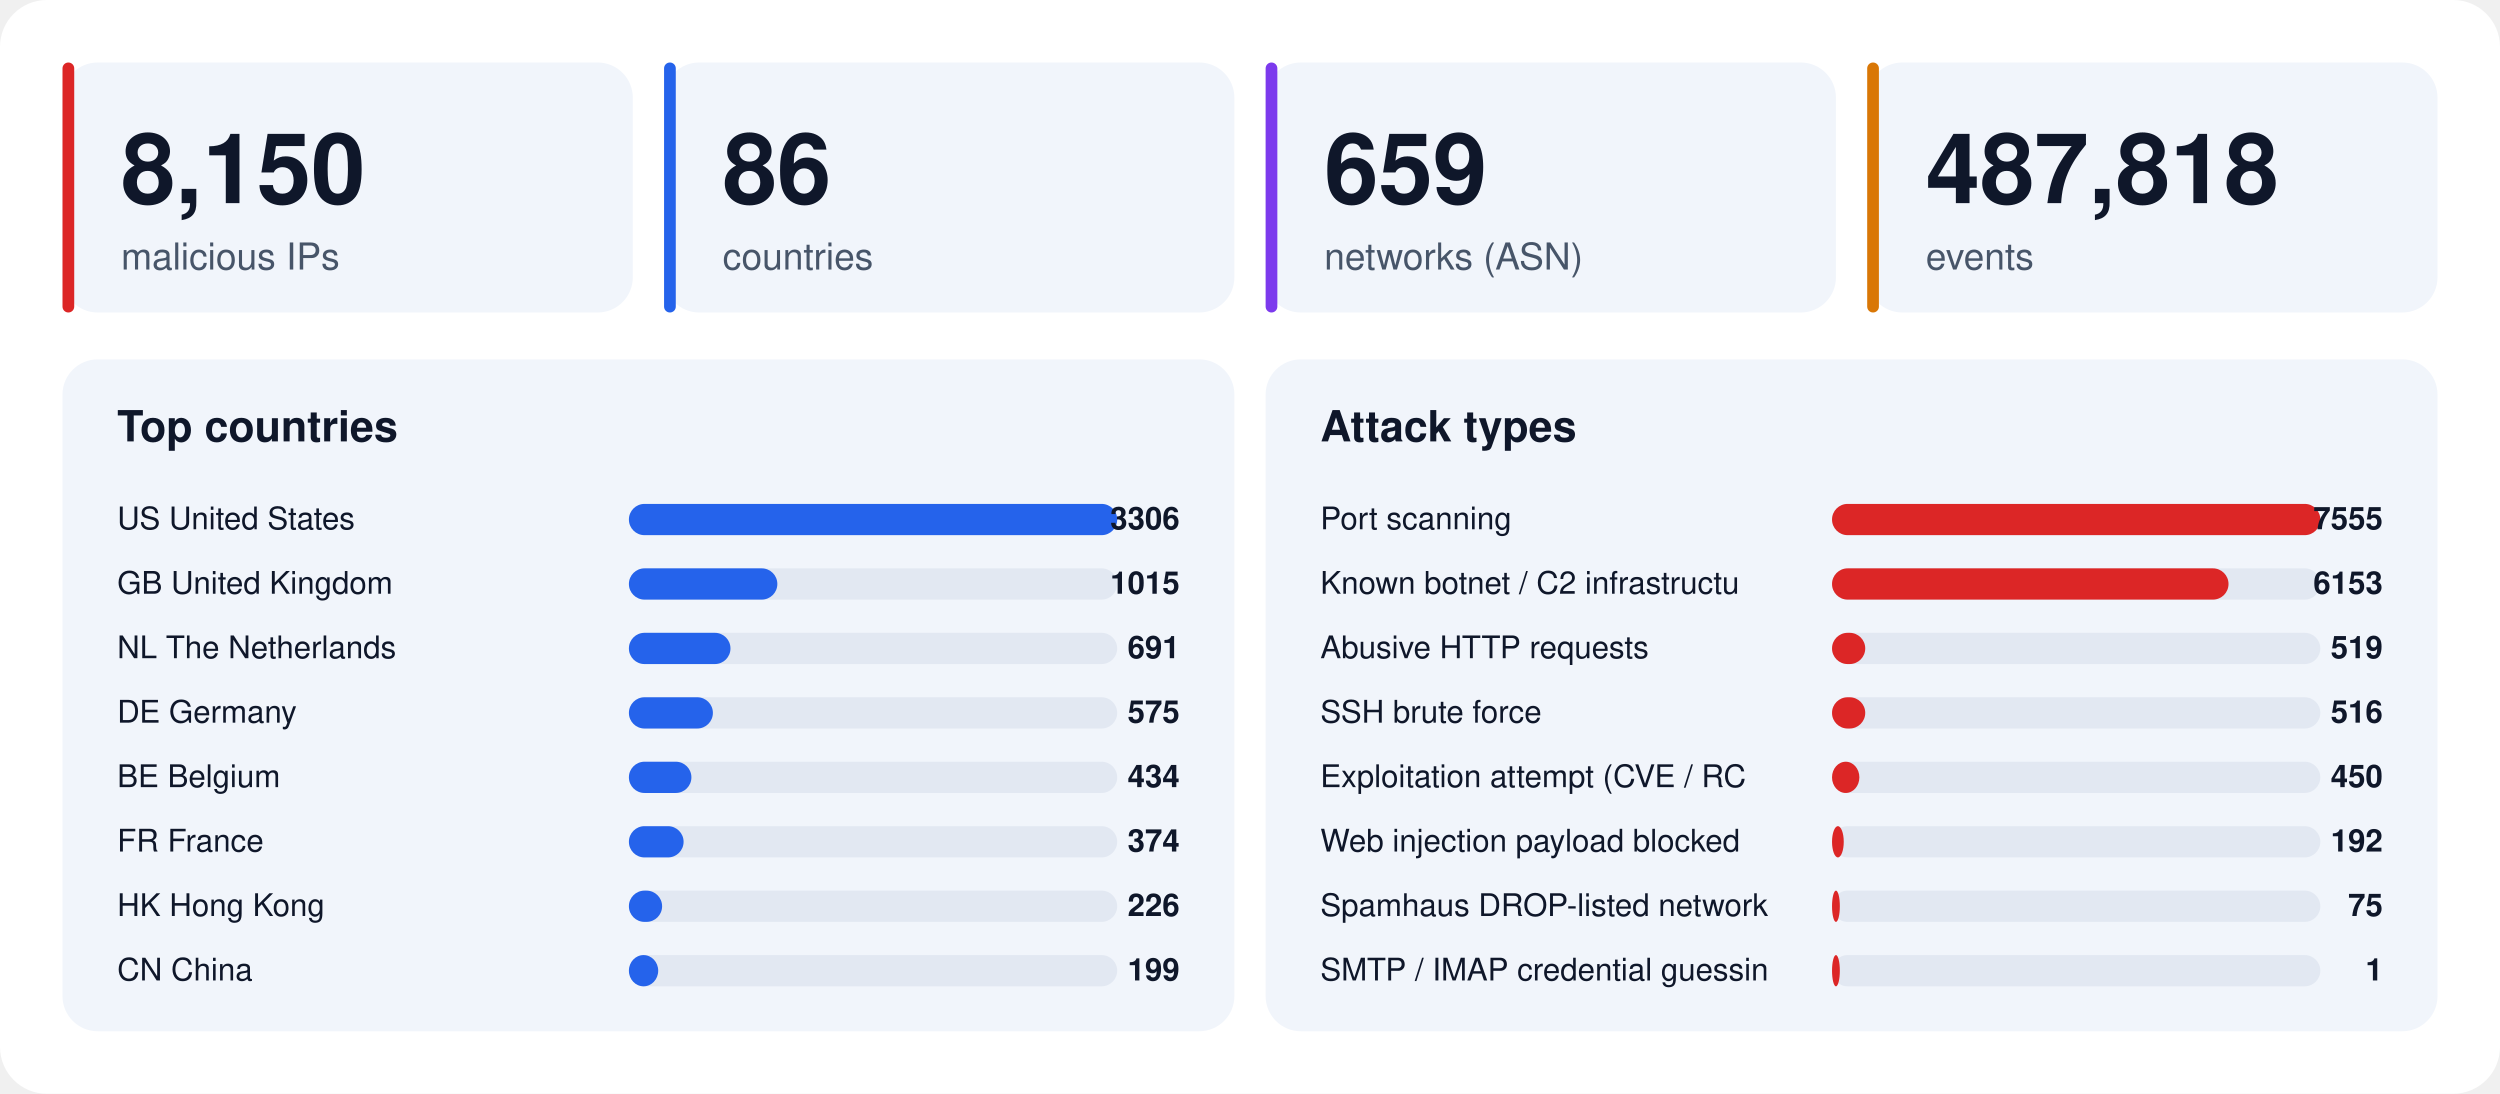
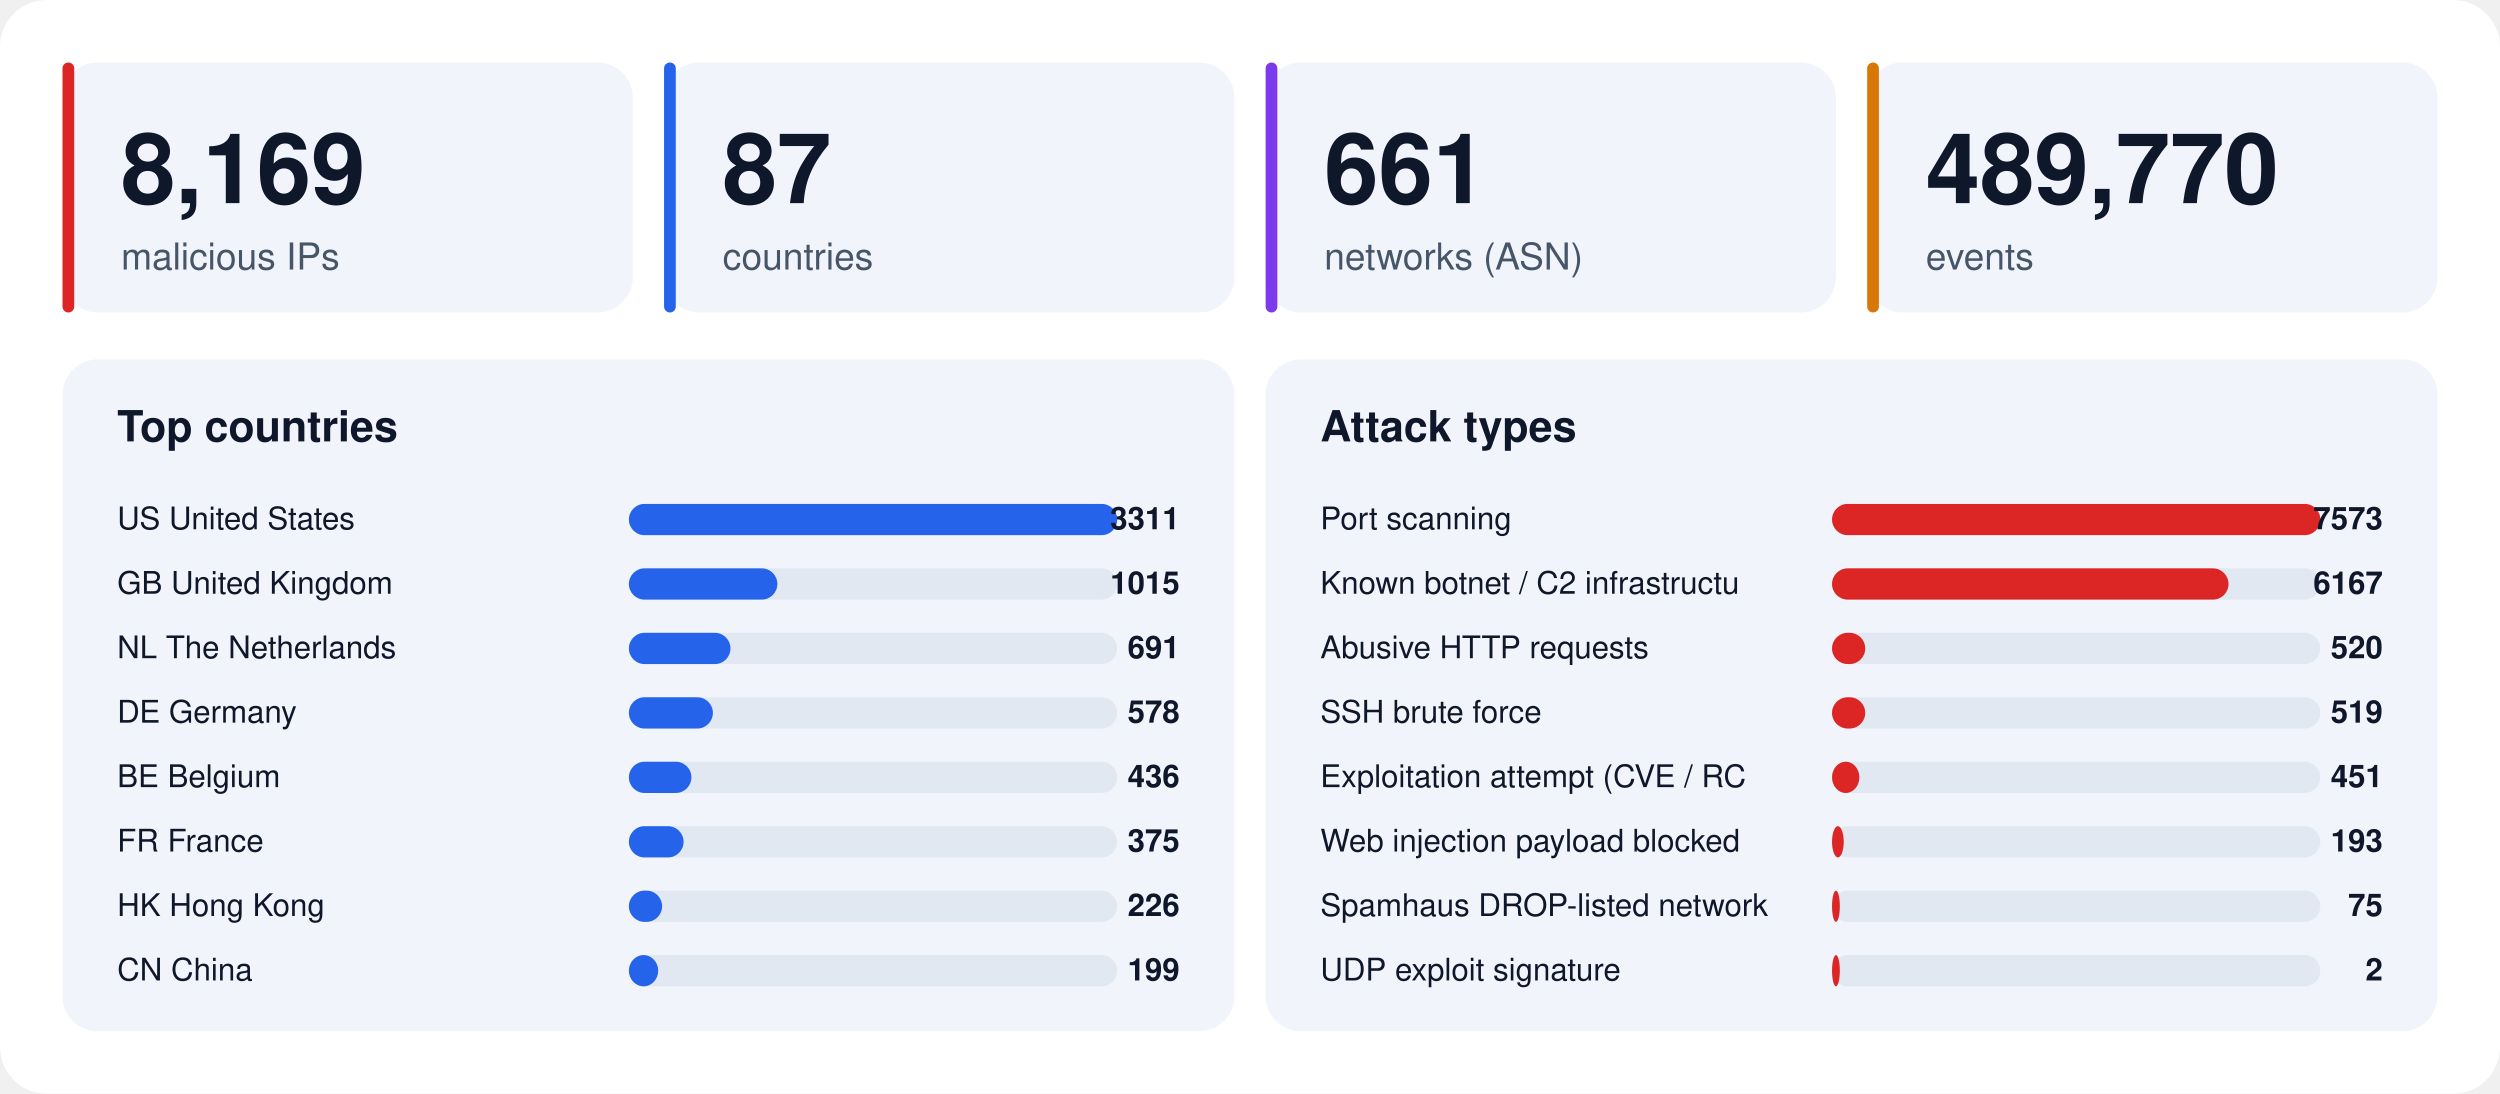
<svg xmlns="http://www.w3.org/2000/svg" width="1280" height="560" viewBox="0 0 1280 560" font-family="-apple-system,BlinkMacSystemFont,'Segoe UI',Helvetica,Arial,sans-serif">
  <rect width="1280" height="560" rx="24" fill="#ffffff" />
  <rect x="32" y="32" width="292" height="128" rx="18" fill="#f1f5fb" />
  <rect x="32" y="32" width="6" height="128" rx="3" fill="#dc2626" />
-   <text x="62" y="104" font-size="50" font-weight="800" fill="#0f172a">8,150</text>
+   <text x="62" y="104" font-size="50" font-weight="800" fill="#0f172a">8,169</text>
  <text x="62" y="138" font-size="19" fill="#475569">malicious IPs</text>
  <rect x="340" y="32" width="292" height="128" rx="18" fill="#f1f5fb" />
  <rect x="340" y="32" width="6" height="128" rx="3" fill="#2563eb" />
-   <text x="370" y="104" font-size="50" font-weight="800" fill="#0f172a">86</text>
+   <text x="370" y="104" font-size="50" font-weight="800" fill="#0f172a">87</text>
  <text x="370" y="138" font-size="19" fill="#475569">countries</text>
  <rect x="648" y="32" width="292" height="128" rx="18" fill="#f1f5fb" />
  <rect x="648" y="32" width="6" height="128" rx="3" fill="#7c3aed" />
-   <text x="678" y="104" font-size="50" font-weight="800" fill="#0f172a">659</text>
+   <text x="678" y="104" font-size="50" font-weight="800" fill="#0f172a">661</text>
  <text x="678" y="138" font-size="19" fill="#475569">networks (ASN)</text>
  <rect x="956" y="32" width="292" height="128" rx="18" fill="#f1f5fb" />
  <rect x="956" y="32" width="6" height="128" rx="3" fill="#d97706" />
-   <text x="986" y="104" font-size="50" font-weight="800" fill="#0f172a">487,818</text>
+   <text x="986" y="104" font-size="50" font-weight="800" fill="#0f172a">489,770</text>
  <text x="986" y="138" font-size="19" fill="#475569">events</text>
  <rect x="32" y="184" width="600" height="344" rx="18" fill="#f1f5fb" />
  <text x="60" y="226" font-size="22" font-weight="700" fill="#0f172a">Top countries</text>
  <text x="60" y="271" font-size="16" fill="#0f172a">US  United States</text>
  <rect x="322" y="258" width="250" height="16" rx="8" fill="#e2e8f2" />
  <rect x="322" y="258" width="250" height="16" rx="8" fill="#2563eb" />
-   <text x="604" y="271" font-size="16" font-weight="700" text-anchor="end" fill="#0f172a">3306</text>
+   <text x="604" y="271" font-size="16" font-weight="700" text-anchor="end" fill="#0f172a">3311</text>
  <text x="60" y="304" font-size="16" fill="#0f172a">GB  United Kingdom</text>
  <rect x="322" y="291" width="250" height="16" rx="8" fill="#e2e8f2" />
  <rect x="322" y="291" width="76" height="16" rx="8" fill="#2563eb" />
  <text x="604" y="304" font-size="16" font-weight="700" text-anchor="end" fill="#0f172a">1015</text>
  <text x="60" y="337" font-size="16" fill="#0f172a">NL  The Netherlands</text>
  <rect x="322" y="324" width="250" height="16" rx="8" fill="#e2e8f2" />
  <rect x="322" y="324" width="52" height="16" rx="8" fill="#2563eb" />
  <text x="604" y="337" font-size="16" font-weight="700" text-anchor="end" fill="#0f172a">691</text>
  <text x="60" y="370" font-size="16" fill="#0f172a">DE  Germany</text>
  <rect x="322" y="357" width="250" height="16" rx="8" fill="#e2e8f2" />
  <rect x="322" y="357" width="43" height="16" rx="8" fill="#2563eb" />
-   <text x="604" y="370" font-size="16" font-weight="700" text-anchor="end" fill="#0f172a">575</text>
+   <text x="604" y="370" font-size="16" font-weight="700" text-anchor="end" fill="#0f172a">578</text>
  <text x="60" y="403" font-size="16" fill="#0f172a">BE  Belgium</text>
  <rect x="322" y="390" width="250" height="16" rx="8" fill="#e2e8f2" />
  <rect x="322" y="390" width="32" height="16" rx="8" fill="#2563eb" />
-   <text x="604" y="403" font-size="16" font-weight="700" text-anchor="end" fill="#0f172a">434</text>
+   <text x="604" y="403" font-size="16" font-weight="700" text-anchor="end" fill="#0f172a">436</text>
  <text x="60" y="436" font-size="16" fill="#0f172a">FR  France</text>
  <rect x="322" y="423" width="250" height="16" rx="8" fill="#e2e8f2" />
  <rect x="322" y="423" width="28" height="16" rx="8" fill="#2563eb" />
-   <text x="604" y="436" font-size="16" font-weight="700" text-anchor="end" fill="#0f172a">374</text>
+   <text x="604" y="436" font-size="16" font-weight="700" text-anchor="end" fill="#0f172a">375</text>
  <text x="60" y="469" font-size="16" fill="#0f172a">HK  Hong Kong</text>
  <rect x="322" y="456" width="250" height="16" rx="8" fill="#e2e8f2" />
  <rect x="322" y="456" width="17" height="16" rx="8" fill="#2563eb" />
  <text x="604" y="469" font-size="16" font-weight="700" text-anchor="end" fill="#0f172a">226</text>
  <text x="60" y="502" font-size="16" fill="#0f172a">CN  China</text>
  <rect x="322" y="489" width="250" height="16" rx="8" fill="#e2e8f2" />
  <rect x="322" y="489" width="15" height="16" rx="8" fill="#2563eb" />
  <text x="604" y="502" font-size="16" font-weight="700" text-anchor="end" fill="#0f172a">199</text>
  <rect x="648" y="184" width="600" height="344" rx="18" fill="#f1f5fb" />
  <text x="676" y="226" font-size="22" font-weight="700" fill="#0f172a">Attack types</text>
  <text x="676" y="271" font-size="16" fill="#0f172a">Port scanning</text>
  <rect x="938" y="258" width="250" height="16" rx="8" fill="#e2e8f2" />
  <rect x="938" y="258" width="250" height="16" rx="8" fill="#dc2626" />
-   <text x="1220" y="271" font-size="16" font-weight="700" text-anchor="end" fill="#0f172a">7555</text>
+   <text x="1220" y="271" font-size="16" font-weight="700" text-anchor="end" fill="#0f172a">7573</text>
  <text x="676" y="304" font-size="16" fill="#0f172a">Known botnet / C2 infrastructu</text>
  <rect x="938" y="291" width="250" height="16" rx="8" fill="#e2e8f2" />
  <rect x="938" y="291" width="203" height="16" rx="8" fill="#dc2626" />
-   <text x="1220" y="304" font-size="16" font-weight="700" text-anchor="end" fill="#0f172a">6153</text>
+   <text x="1220" y="304" font-size="16" font-weight="700" text-anchor="end" fill="#0f172a">6167</text>
  <text x="676" y="337" font-size="16" fill="#0f172a">Abusive HTTP requests</text>
  <rect x="938" y="324" width="250" height="16" rx="8" fill="#e2e8f2" />
  <rect x="938" y="324" width="17" height="16" rx="8" fill="#dc2626" />
-   <text x="1220" y="337" font-size="16" font-weight="700" text-anchor="end" fill="#0f172a">519</text>
+   <text x="1220" y="337" font-size="16" font-weight="700" text-anchor="end" fill="#0f172a">520</text>
  <text x="676" y="370" font-size="16" fill="#0f172a">SSH brute force</text>
  <rect x="938" y="357" width="250" height="16" rx="8" fill="#e2e8f2" />
  <rect x="938" y="357" width="17" height="16" rx="8" fill="#dc2626" />
-   <text x="1220" y="370" font-size="16" font-weight="700" text-anchor="end" fill="#0f172a">516</text>
+   <text x="1220" y="370" font-size="16" font-weight="700" text-anchor="end" fill="#0f172a">519</text>
  <text x="676" y="403" font-size="16" fill="#0f172a">Exploitation attempt (CVE / RC</text>
  <rect x="938" y="390" width="250" height="16" rx="8" fill="#e2e8f2" />
  <rect x="938" y="390" width="14" height="16" rx="8" fill="#dc2626" />
-   <text x="1220" y="403" font-size="16" font-weight="700" text-anchor="end" fill="#0f172a">450</text>
+   <text x="1220" y="403" font-size="16" font-weight="700" text-anchor="end" fill="#0f172a">451</text>
  <text x="676" y="436" font-size="16" fill="#0f172a">Web injection payload blocked </text>
  <rect x="938" y="423" width="250" height="16" rx="8" fill="#e2e8f2" />
  <rect x="938" y="423" width="6" height="16" rx="8" fill="#dc2626" />
-   <text x="1220" y="436" font-size="16" font-weight="700" text-anchor="end" fill="#0f172a">192</text>
+   <text x="1220" y="436" font-size="16" font-weight="700" text-anchor="end" fill="#0f172a">193</text>
  <text x="676" y="469" font-size="16" fill="#0f172a">Spamhaus DROP-listed network</text>
  <rect x="938" y="456" width="250" height="16" rx="8" fill="#e2e8f2" />
  <rect x="938" y="456" width="4" height="16" rx="8" fill="#dc2626" />
  <text x="1220" y="469" font-size="16" font-weight="700" text-anchor="end" fill="#0f172a">75</text>
-   <text x="676" y="502" font-size="16" fill="#0f172a">SMTP / IMAP credential guessin</text>
+   <text x="676" y="502" font-size="16" fill="#0f172a">UDP exploit signature</text>
  <rect x="938" y="489" width="250" height="16" rx="8" fill="#e2e8f2" />
  <rect x="938" y="489" width="4" height="16" rx="8" fill="#dc2626" />
-   <text x="1220" y="502" font-size="16" font-weight="700" text-anchor="end" fill="#0f172a">1</text>
+   <text x="1220" y="502" font-size="16" font-weight="700" text-anchor="end" fill="#0f172a">2</text>
</svg>
